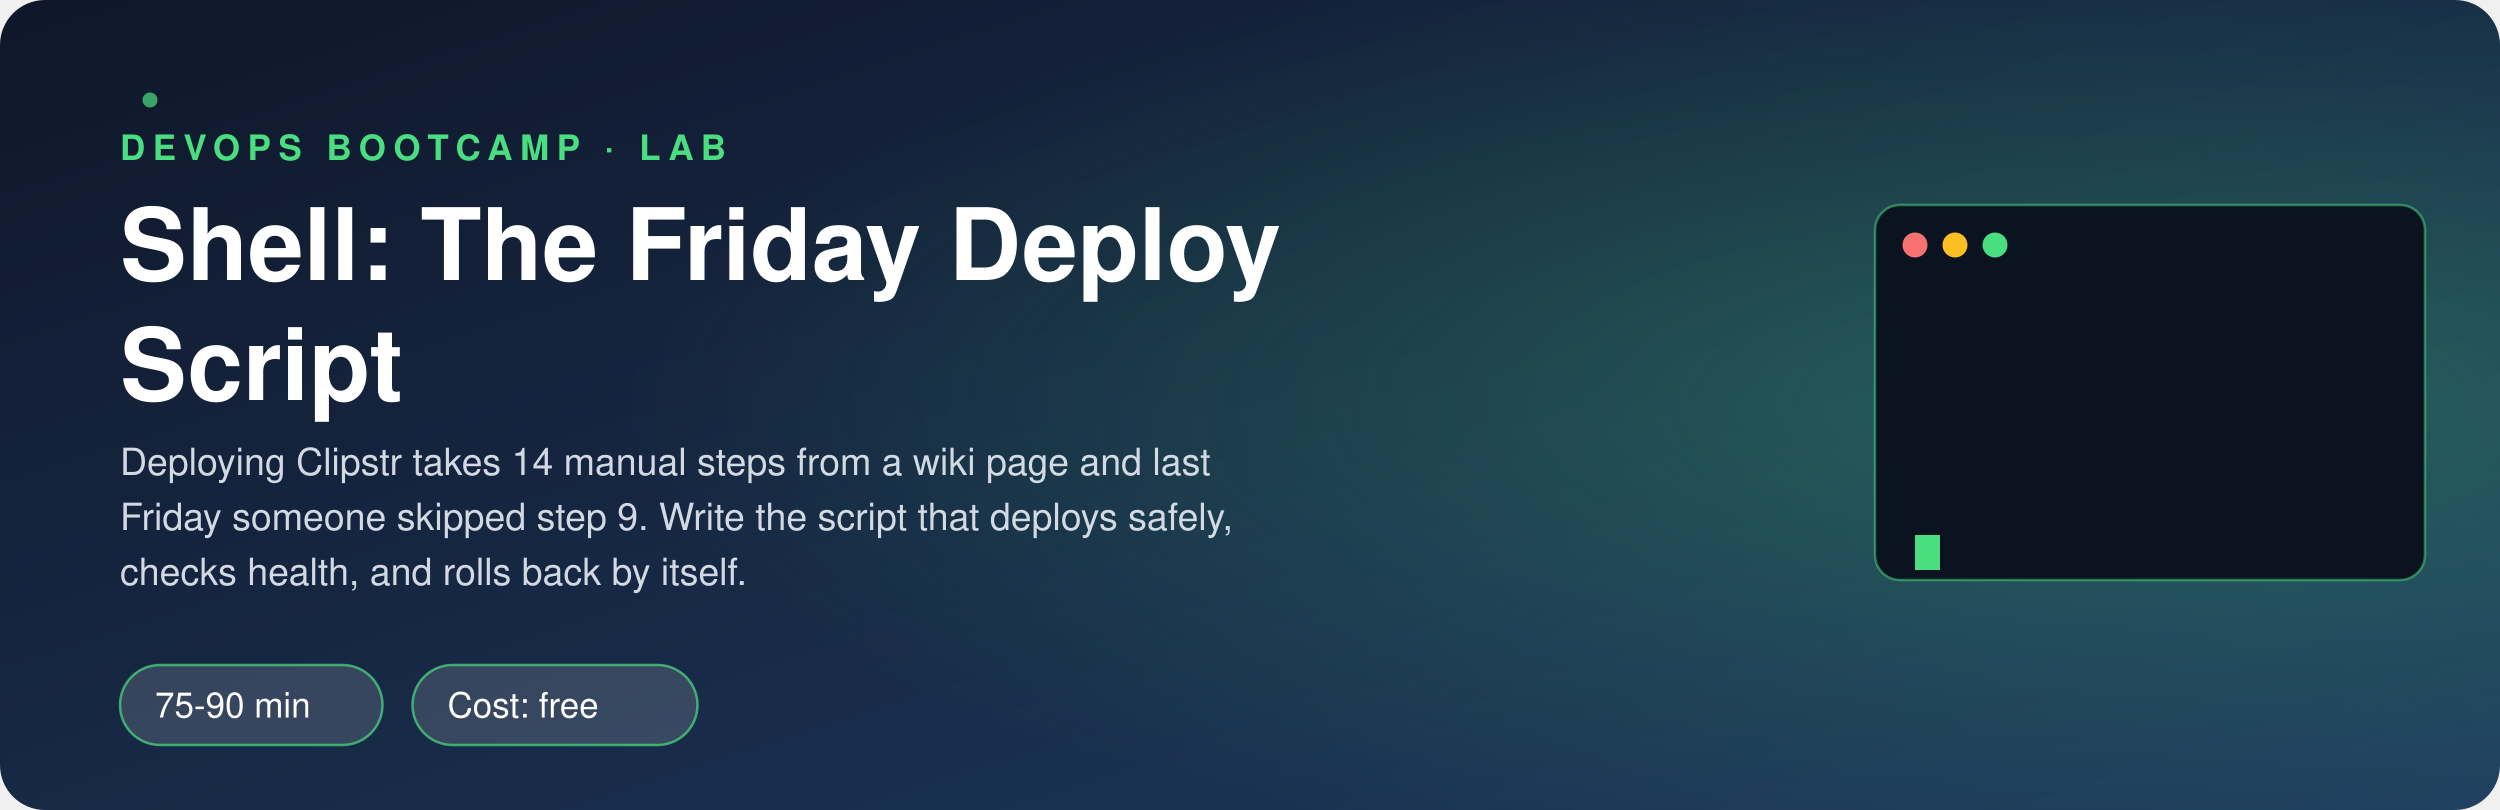
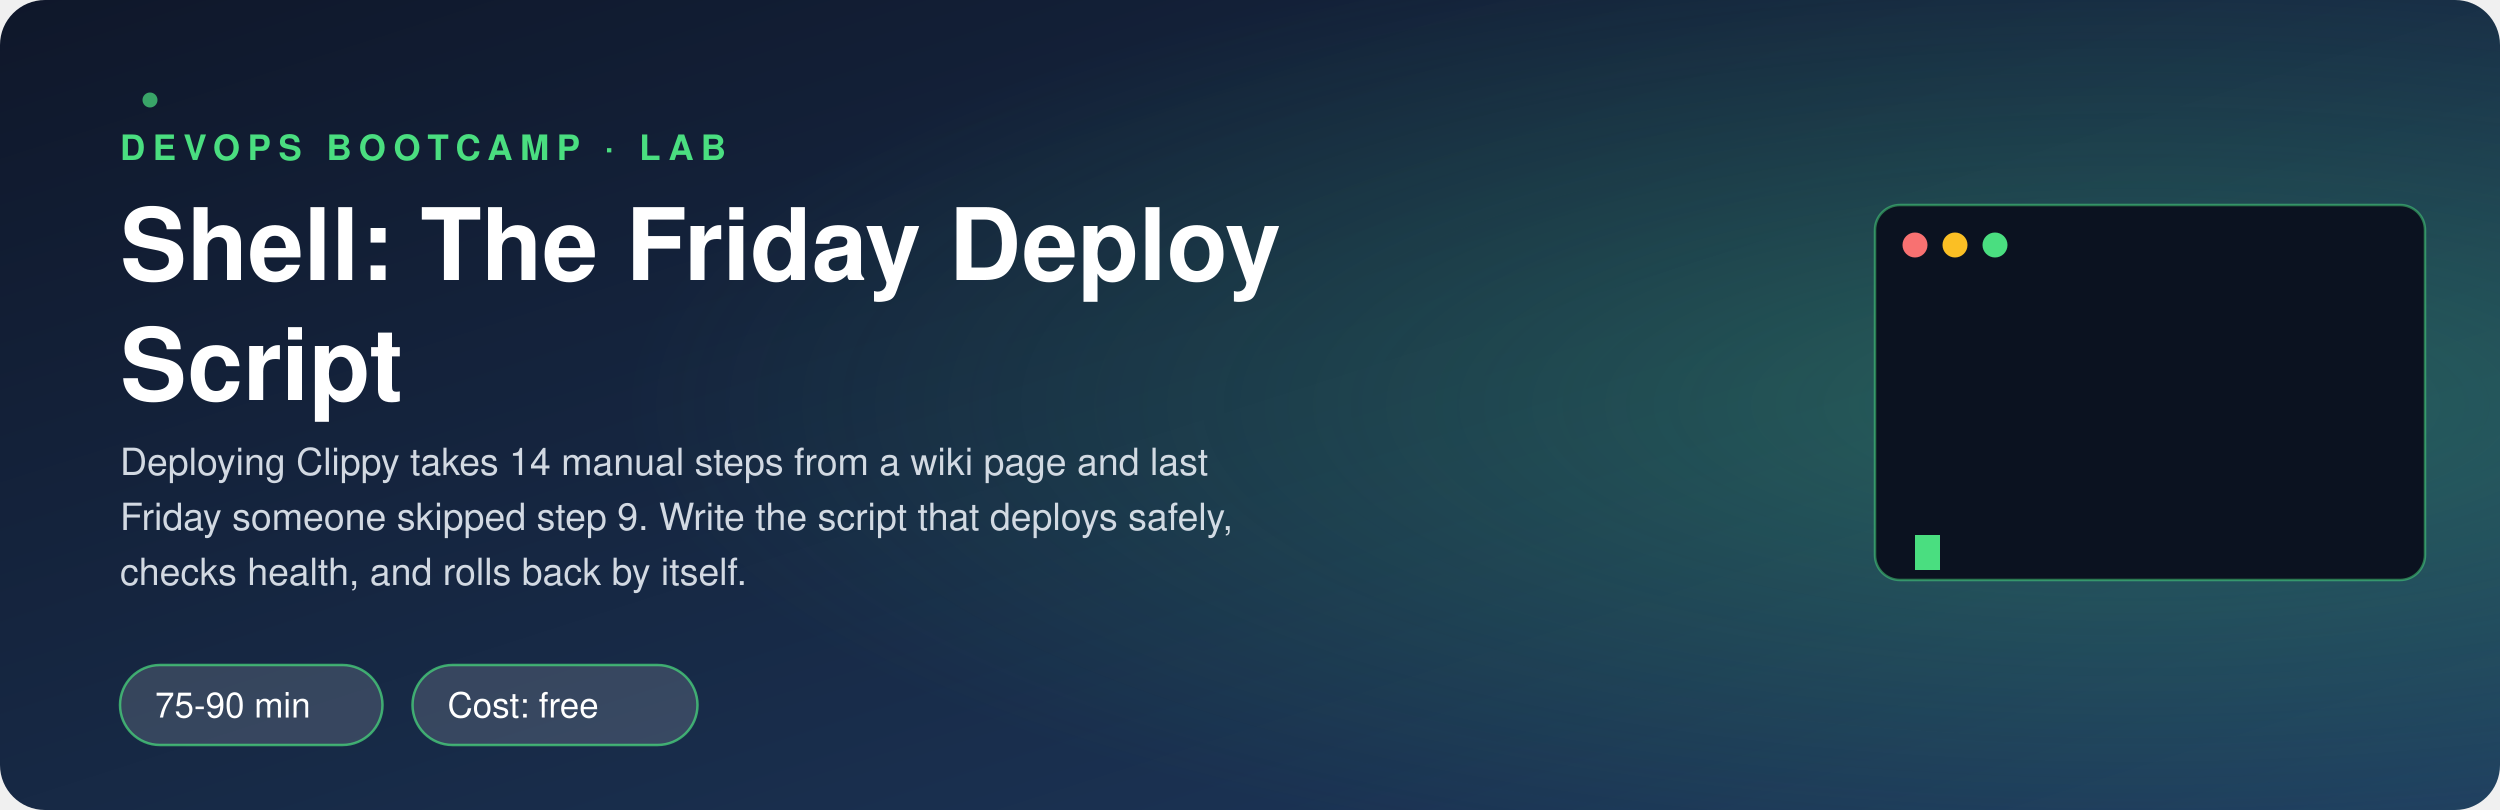
<svg xmlns="http://www.w3.org/2000/svg" width="1000" height="324" viewBox="0 0 1000 324" role="img" aria-label="Shell: The Friday Deploy Script">
  <defs>
    <linearGradient id="bg" x1="0" y1="0" x2="1" y2="1">
      <stop offset="0" stop-color="#0f172a" />
      <stop offset="1" stop-color="#1e3a5f" />
    </linearGradient>
    <radialGradient id="glow" cx=".85" cy=".5" r=".6">
      <stop offset="0" stop-color="#4ade80" stop-opacity=".28" />
      <stop offset="1" stop-color="#4ade80" stop-opacity="0" />
    </radialGradient>
  </defs>
  <rect width="1000" height="324" rx="18" fill="url(#bg)" />
  <rect width="1000" height="324" rx="18" fill="url(#glow)" />
  <circle cx="60" cy="40" r="3" fill="#4ade80" opacity=".7">
    <animate attributeName="opacity" values=".2;.9;.2" dur="3s" repeatCount="indefinite" />
  </circle>
  <text x="48" y="64" font-size="14" letter-spacing="3" fill="#4ade80" font-family="Segoe UI,Helvetica,Arial,sans-serif" font-weight="700">DEVOPS BOOTCAMP · LAB</text>
  <text x="48" y="112" font-size="40" font-weight="800" fill="#ffffff" font-family="Segoe UI,Helvetica,Arial,sans-serif">Shell: The Friday Deploy</text>
  <text x="48" y="160" font-size="40" font-weight="800" fill="#ffffff" font-family="Segoe UI,Helvetica,Arial,sans-serif">Script</text>
-   <text x="48" y="190" font-size="15" fill="#e2e8f0" opacity=".92" font-family="Segoe UI,Helvetica,Arial,sans-serif">Deploying Clipstr takes 14 manual steps from a wiki page and last</text>
+   <text x="48" y="190" font-size="15" fill="#e2e8f0" opacity=".92" font-family="Segoe UI,Helvetica,Arial,sans-serif">Deploying Clippy takes 14 manual steps from a wiki page and last</text>
  <text x="48" y="212" font-size="15" fill="#e2e8f0" opacity=".92" font-family="Segoe UI,Helvetica,Arial,sans-serif">Friday someone skipped step 9. Write the script that deploys safely,</text>
  <text x="48" y="234" font-size="15" fill="#e2e8f0" opacity=".92" font-family="Segoe UI,Helvetica,Arial,sans-serif">checks health, and rolls back by itself.</text>
  <rect x="48" y="266" width="105" height="32" rx="16" fill="#ffffff" fill-opacity=".14" stroke="#4ade80" stroke-opacity=".7" />
  <text x="62" y="287" font-size="14" fill="#ffffff" font-family="Segoe UI,Helvetica,Arial,sans-serif">75-90 min</text>
  <rect x="165" y="266" width="114" height="32" rx="16" fill="#ffffff" fill-opacity=".14" stroke="#4ade80" stroke-opacity=".7" />
  <text x="179" y="287" font-size="14" fill="#ffffff" font-family="Segoe UI,Helvetica,Arial,sans-serif">Cost: free</text>
  <g transform="translate(750,62)">
    <rect x="0" y="20" width="220" height="150" rx="10" fill="#0b1220" stroke="#4ade80" stroke-opacity=".5" />
    <circle cx="16" cy="36" r="5" fill="#f87171" />
    <circle cx="32" cy="36" r="5" fill="#fbbf24" />
    <circle cx="48" cy="36" r="5" fill="#4ade80" />
    <rect x="16" y="62" width="0" height="8" rx="4" fill="#4ade80" opacity=".85">
      <animate attributeName="width" values="0;120;120;0" keyTimes="0;.25;.85;1" dur="6s" begin="-3.5s" repeatCount="indefinite" />
    </rect>
    <rect x="16" y="86" width="0" height="8" rx="4" fill="#4ade80" opacity=".85">
      <animate attributeName="width" values="0;160;160;0" keyTimes="0;.25;.85;1" dur="6s" begin="-2.3s" repeatCount="indefinite" />
    </rect>
    <rect x="16" y="110" width="0" height="8" rx="4" fill="#4ade80" opacity=".85">
      <animate attributeName="width" values="0;90;90;0" keyTimes="0;.25;.85;1" dur="6s" begin="-1.1s" repeatCount="indefinite" />
    </rect>
    <rect x="16" y="134" width="0" height="8" rx="4" fill="#4ade80" opacity=".85">
      <animate attributeName="width" values="0;140;140;0" keyTimes="0;.25;.85;1" dur="6s" begin="0.1s" repeatCount="indefinite" />
    </rect>
    <rect x="16" y="152" width="10" height="14" fill="#4ade80">
      <animate attributeName="opacity" values="1;0;1" dur="1s" repeatCount="indefinite" />
    </rect>
  </g>
</svg>
